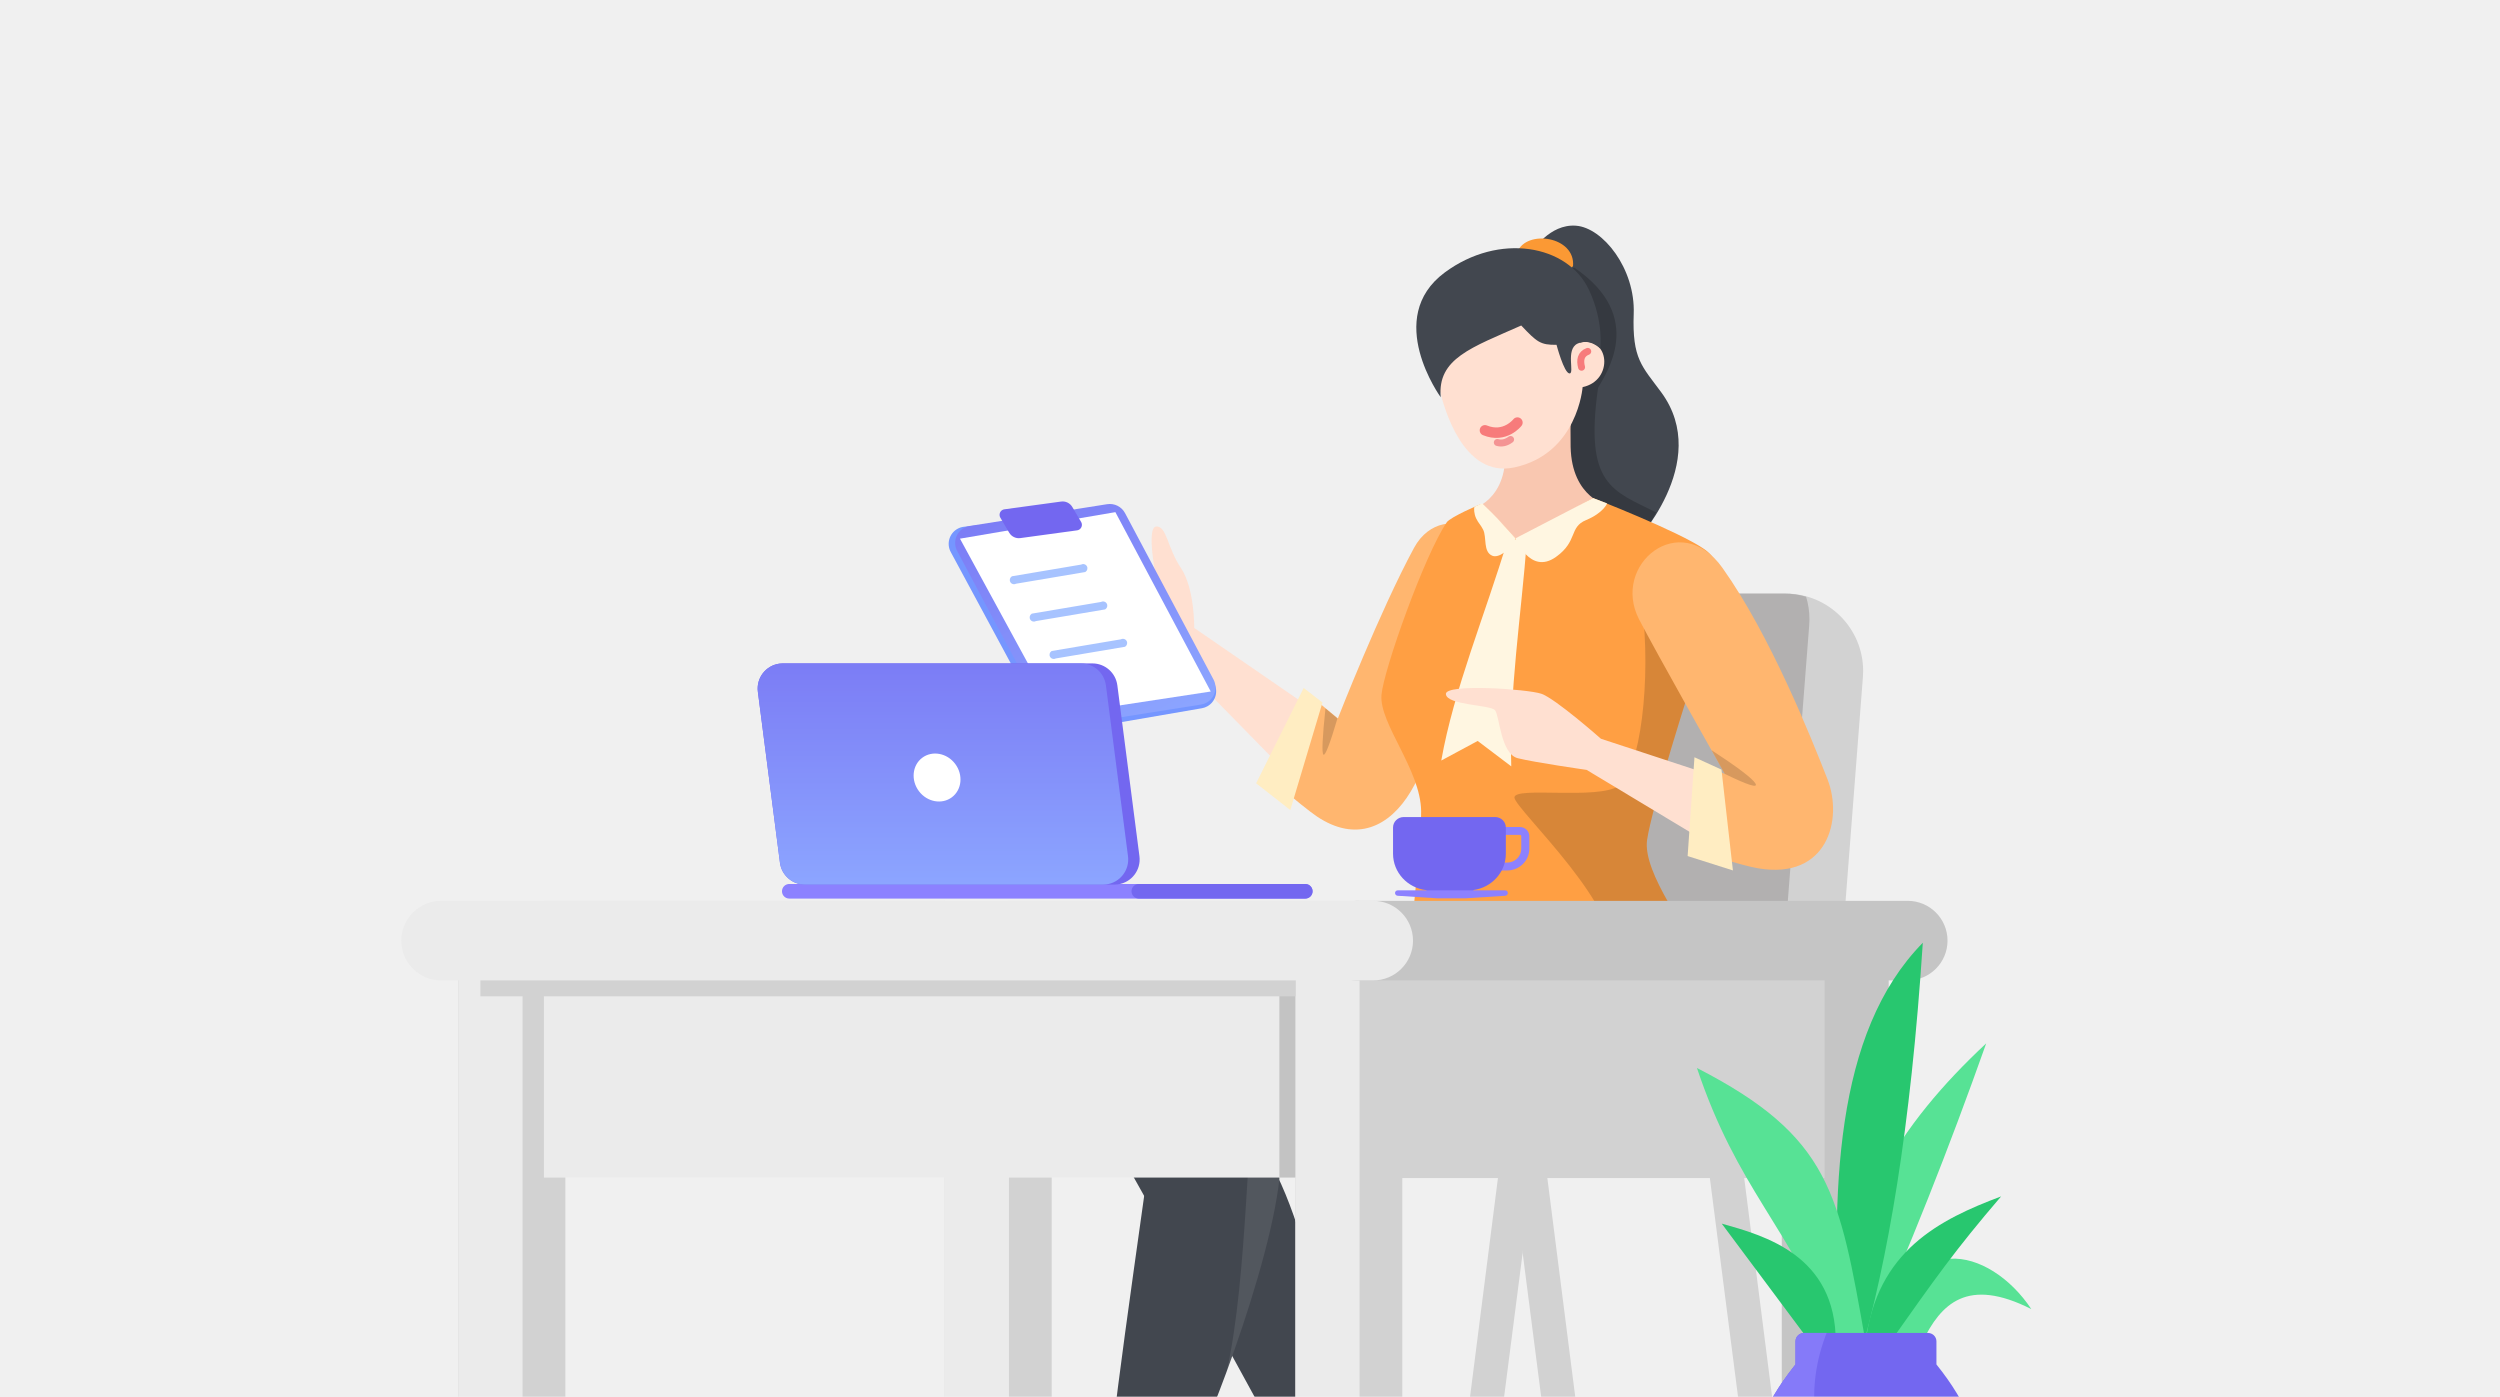
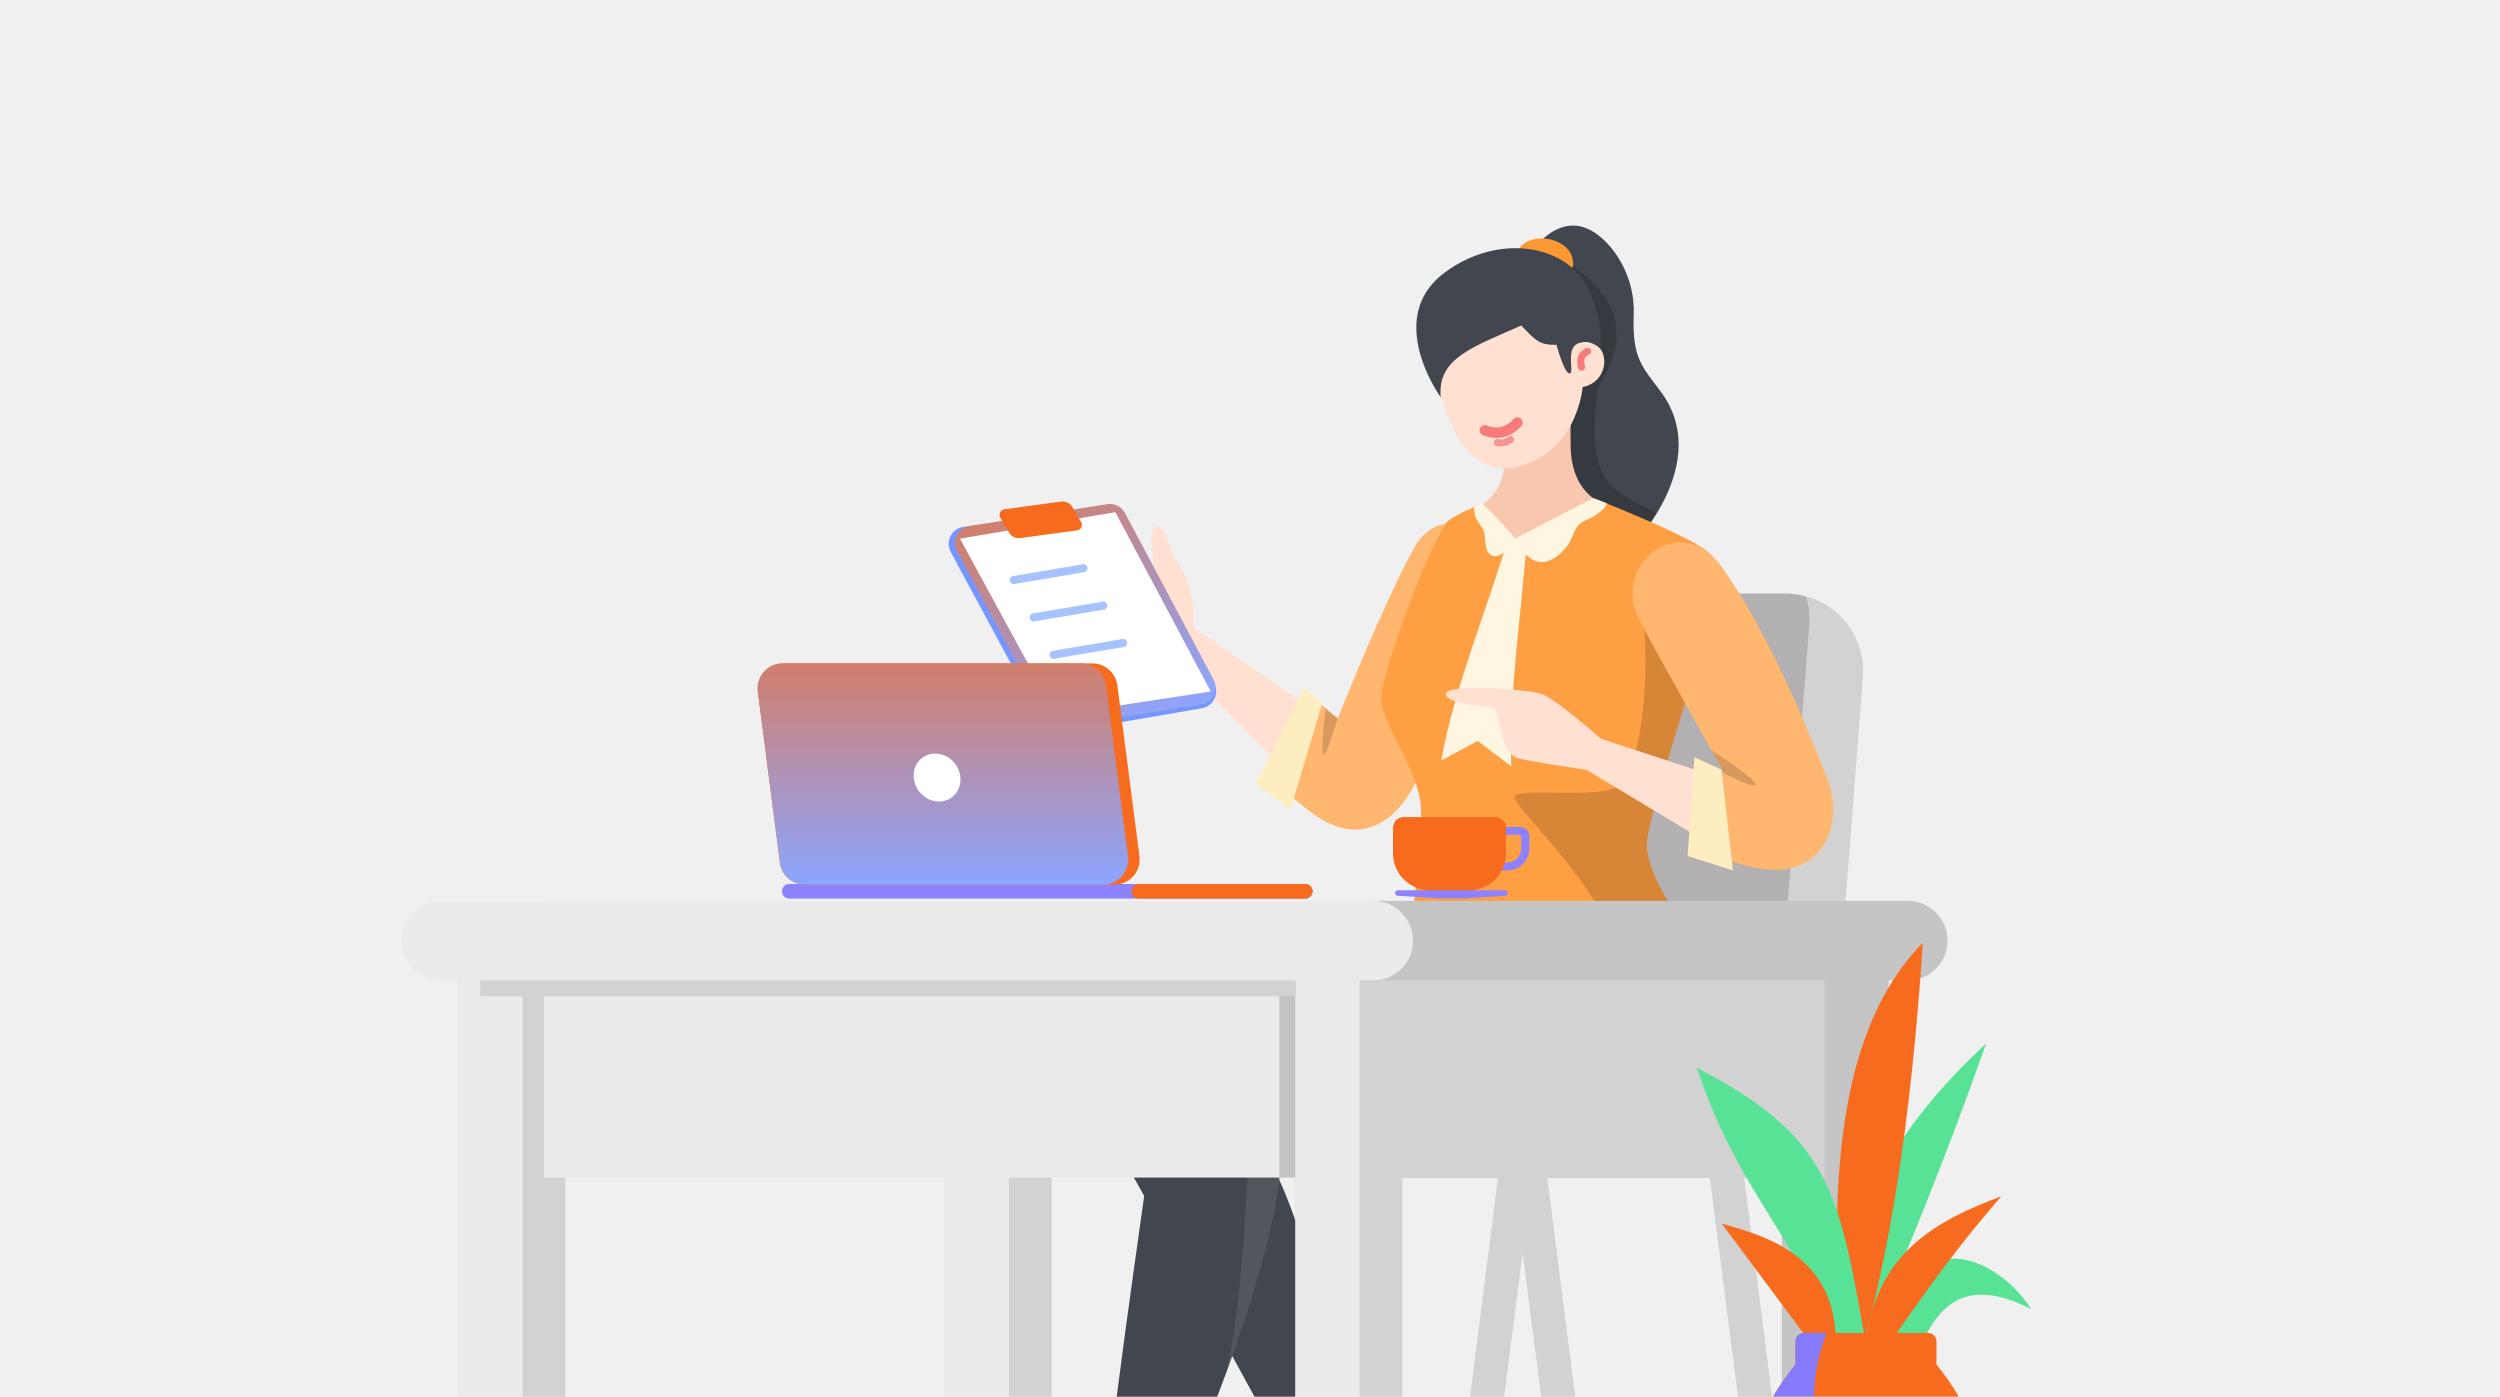
<svg xmlns="http://www.w3.org/2000/svg" xmlns:xlink="http://www.w3.org/1999/xlink" width="358px" height="200px" viewBox="0 0 358 200" version="1.1">
  <defs>
    <path d="M6,0 L352,0 C355.314,-6.08718376e-16 358,2.686 358,6 L358,200 L358,200 L0,200 L0,6 C-4.05812251e-16,2.686 2.686,6.08718376e-16 6,0 Z" id="path-1" />
    <linearGradient x1="68.669%" y1="-53.107%" x2="68.669%" y2="100%" id="linearGradient-3">
-       <stop stop-color="#7367F0" offset="0%" />
+       <stop stop-color="#F66B1D" offset="0%" />
      <stop stop-color="#8CA5FF" offset="100%" />
    </linearGradient>
    <linearGradient x1="68.669%" y1="-53.107%" x2="68.669%" y2="100%" id="linearGradient-4">
-       <stop stop-color="#7367F0" offset="0%" />
+       <stop stop-color="#F66B1D" offset="0%" />
      <stop stop-color="#8CA5FF" offset="100%" />
    </linearGradient>
    <path d="M7.952,0.064 L25.69,0.064 C26.366,0.064 26.914,0.603 26.914,1.268 L26.914,4.578 C31.399,10.144 33.642,15.71 33.642,21.277 C33.642,26.672 31.727,32.066 27.896,37.461 C27.668,37.784 27.293,37.976 26.894,37.976 L6.749,37.976 C6.349,37.976 5.975,37.784 5.746,37.461 C1.915,32.066 0,26.672 0,21.277 C0,15.815 2.159,10.354 6.477,4.893 L6.728,4.578 L6.728,1.268 C6.728,0.603 7.276,0.064 7.952,0.064 Z" id="path-5" />
  </defs>
  <g id="📝-Pages-New" stroke="none" stroke-width="1" fill="none" fill-rule="evenodd">
    <g id="Knowledge-Base" transform="translate(-670, -791)">
      <g id="Illustration" transform="translate(670, 791)">
        <mask id="mask-2" fill="white">
          <use xlink:href="#path-1" />
        </mask>
        <g id="Mask" />
        <g mask="url(#mask-2)">
          <g transform="translate(57, 30)">
            <g id="Chair4" transform="translate(121, 55)">
              <polygon id="Path" fill="#D2D2D2" points="38.077 71.363 28.831 143.879 33.679 143.815 42.925 72.042" />
              <polygon id="Path" fill="#D2D2D2" transform="translate(44.20678, 107.6211) scale(-1, 1) translate(-44.20678, -107.6211) " points="46.406 71.363 37.159 143.879 42.007 143.815 51.254 72.042" />
              <polygon id="Path" fill="#D2D2D2" transform="translate(72.39661, 107.6211) scale(-1, 1) translate(-72.39661, -107.6211) " points="74.596 71.363 65.349 143.879 70.197 143.815 79.444 72.042" />
              <path d="M0,75.186 C-5.12399906e-16,71.002 3.392,67.61 7.576,67.61 L36.218,67.61 C41.936,67.61 46.717,63.261 47.256,57.568 L51.76,10.042 C52.299,4.349 57.08,2.82683167e-15 62.798,0 L77.715,0 C83.839,6.51445281e-16 88.803,4.964 88.803,11.088 C88.803,11.374 88.792,11.659 88.77,11.944 L84.08,72.53 C83.633,78.304 78.817,82.762 73.025,82.762 L7.576,82.762 C3.392,82.762 5.12399906e-16,79.37 0,75.186 Z" id="Path" fill="#D2D2D2" />
              <path d="M77.51,-2.27373675e-13 C78.594,-2.27572851e-13 79.642,0.156 80.632,0.446 C80.945,1.469 81.113,2.555 81.113,3.68 C81.113,3.966 81.102,4.253 81.079,4.538 L76.394,64.893 C75.946,70.666 71.13,75.123 65.339,75.123 L0.071,75.123 L0.001,75.122 C0,75.073 9.36073955e-17,75.024 0,74.974 C6.90201459e-15,70.801 3.383,67.418 7.556,67.418 L36.107,67.418 C41.825,67.418 46.605,63.071 47.146,57.379 L51.645,10.039 C52.185,4.347 56.965,-2.24547053e-13 62.683,-2.27373675e-13 L77.51,-2.27373675e-13 Z" id="Combined-Shape" fill="#B2B0B0" />
            </g>
            <g id="Wom3.4" transform="translate(143, 100) scale(-1, 1) translate(-143, -100) translate(80, 0)">
              <g id="LLeg" transform="translate(28.09581, 104.5721)" fill="#42474F">
                <path d="M15.558,0.024 C22.487,0.333 61.05,8.844 68.057,10.29 C75.063,11.737 80.986,19.561 75.644,28.622 C69.643,38.793 54.16,67.679 50.401,74.191 C48.54,77.414 39.154,75.607 41.359,70.197 C45.469,60.113 47.378,34.78 57.857,25.544 C57.857,25.544 22.616,31.664 7.393,24.653 C-3.67,19.557 -1.167,-0.722 15.558,0.024 Z" id="Path" />
              </g>
              <g id="LArm" transform="translate(48.23367, 44.95087)">
                <path d="M43.754,14.969 C43.754,14.969 43.676,9.343 45.648,6.403 C47.62,3.463 47.698,0.34 49.191,0.442 C50.683,0.544 49.205,7.803 49.205,7.803 C49.205,7.803 51.099,7.081 52.459,6.168 C53.82,5.255 57.945,0.753 58.909,1.551 C60.543,2.91 57.911,10.578 56.477,12.111 C55.038,13.644 47.179,18.687 47.179,18.687 L27.93,38.329 L24.316,28.35 L43.754,14.969 Z" id="Path" fill="#FFE0D1" />
                <path d="M1.174,13.114 C4.398,20.574 10.299,34.278 12.732,38.367 C15.781,43.487 20.589,45.743 26.218,41.944 C27.214,41.272 29.23,39.651 32.266,37.082 L26.756,24.982 C24.374,26.944 23.183,27.925 23.183,27.925 C23.183,27.925 17.134,12.452 12.268,3.488 C8.054,-4.267 -3.732,1.772 1.174,13.114 Z" id="Path" fill="#FFB66F" />
                <path d="M23.245,27.933 C24.328,31.599 24.996,33.326 25.249,33.114 C25.503,32.902 25.406,30.696 24.959,26.496 L23.245,27.933 Z" id="Path" fill-opacity="0.16" fill="#000000" />
                <polygon id="Path-65" fill="#FFEDC2" points="25.387 25.652 29.994 41.05 34.888 37.217 28.077 23.567" />
              </g>
              <g id="Head" transform="translate(19.60132, 0)">
                <g id="Group-21" transform="translate(17.13841, 26.00611) rotate(12) translate(-17.13841, -26.00611) translate(4.638413, 2.506106)">
                  <path d="M15.016,2.524 C15.016,2.524 11.819,-0.875 8.127,0.216 C4.434,1.306 1.095,7.99 2.68,14.273 C4.258,20.557 3.073,21.85 1.159,26.085 C-3.983,37.477 9.656,46.638 9.656,46.638 L24.522,43.484 L19.211,15.738 L15.016,2.524 Z" id="Path" fill="#42474F" />
                  <path d="M9.606,6.059 C0.946,15.119 8.457,21.904 9.872,23.571 C14.734,36.855 10.866,38.412 5.454,42.76 L8.364,46.078 L16.706,42.599 L16.438,5.331 L9.606,6.059 Z" id="Path-50" fill-opacity="0.199" fill="#000000" />
                </g>
                <path d="M13.051,42.433 C13.051,42.433 18.329,41.374 18.485,33.986 C18.642,26.597 17.773,24.075 17.773,24.075 L27.726,23.895 C27.726,23.895 27.835,32.13 27.836,35.109 C27.841,42.351 33.426,43.191 33.426,43.191 C33.426,43.191 32.265,48.92 23.246,49.426 C16.204,49.822 13.051,42.433 13.051,42.433 Z" id="Path" fill="#F9C7B0" />
                <g id="Group-20" transform="translate(27.08848, 21.33915) rotate(12) translate(-27.08848, -21.33915) translate(13.58848, 5.339154)">
                  <path d="M1.995,4.913 C0.754,0.819 7.424,-1.657 9.383,1.292 C9.383,1.292 10.344,4.087 8.341,5.683 C5.631,7.835 1.995,4.913 1.995,4.913 Z" id="Path" fill="#FB9934" />
                  <path d="M3.36,15.846 C-1.08,15.674 -0.356,22.161 4.257,22.152 C4.257,22.152 6.936,31.367 16.237,31.367 C23.791,31.367 24.282,20.627 24.351,18.484 C24.425,16.2 24.434,8.695 24.434,8.695 L3.187,8.685 L3.36,15.846 Z" id="Path" fill="#FFE0D1" />
                  <path d="M5.69,19.846 C6.446,19.639 6.651,15.451 6.651,15.451 C8.913,15.003 9.311,14.493 11.02,11.694 C18.613,13.309 23.767,13.802 24.434,19.35 C24.434,19.35 30.136,6.54 20.146,1.987 C11.358,-2.013 2.087,1.745 0.469,8.729 C-0.677,13.659 0.637,17.28 0.637,17.28 C0.637,17.28 1.788,15.451 3.677,15.908 C5.567,16.365 4.934,20.052 5.69,19.846 Z" id="Path" fill="#42474F" />
                  <path d="M14.608,24.436 C14.608,24.436 16.137,26.901 19.119,26.027" id="Path" stroke="#F77B7B" stroke-width="1.5" stroke-linecap="round" transform="translate(16.86349, 25.32509) rotate(-18) translate(-16.86349, -25.32509) " />
                  <path d="M15.903,27.378 C16.603,27.671 17.267,27.671 17.848,27.334" id="Path" stroke="#F49494" stroke-linecap="round" transform="translate(16.87519, 27.46345) rotate(2) translate(-16.87519, -27.46345) " />
                  <path d="M3.565,19.444 C3.844,18.44 3.72,17.563 2.721,17.162" id="Path-8" stroke="#F77B7B" stroke-linecap="round" transform="translate(3.207757, 18.30307) rotate(-13) translate(-3.207757, -18.30307) " />
                </g>
              </g>
              <g id="Group-19" transform="translate(16.70562, 41.32406)">
                <path d="M34.241,0.88 C34.362,0.874 38.619,2.737 39.109,3.456 C42.302,8.137 48.165,24.612 48.466,28.186 C48.807,32.308 42.859,38.875 42.786,44.843 C42.721,50.812 45.33,68.784 44.318,70.463 C43.314,72.141 36.716,80.116 35.339,80.148 C33.955,80.181 32.921,75.994 30.824,76.085 C28.735,76.176 24.379,81.727 22.501,81.688 C20.631,81.647 1.248,69.377 2.729,65.882 C4.219,62.386 11.134,53.698 10.429,48.935 C9.733,44.173 4.171,26.592 2.163,20.609 C0.163,14.625 -1.448,9.859 2.284,7.284 C6.017,4.71 18.161,0 18.161,0 L29.035,6.078 C29.035,6.078 33.61,0.91 34.241,0.88 Z" id="Path" fill="#FF9F43" />
                <path d="M30.375,5.909 C33.636,16.745 38.112,27.423 39.904,37.585 L34.69,34.778 L29.881,38.419 C30.221,27.854 28.446,16.762 27.63,5.909 L30.375,5.909 Z" id="Path" fill="#FFF6E1" />
                <path d="M11.326,14.23 L11.202,15.106 C9.741,25.988 11.47,39.194 14.467,41.208 C17.525,43.265 29.43,41.247 29.43,42.875 C29.43,44.504 12.978,59.43 15.679,66.566 C17.164,70.489 16.667,73.978 14.187,77.033 L13.468,76.549 C7.848,72.741 1.883,67.879 2.729,65.882 C4.219,62.386 11.134,53.698 10.429,48.935 C9.761,44.363 4.608,27.978 2.42,21.381 L1.723,19.289 C0.913,16.837 0.239,14.615 0.076,12.698 L0.579,12.373 C8.614,7.226 12.197,7.845 11.326,14.23 L11.326,14.23 Z" id="Path" fill-opacity="0.16" fill="#000000" />
                <path d="M16.154,0.767 L18.161,0 L29.274,5.763 C29.274,5.763 27.184,11.076 23.484,8.43 C20.312,6.168 21.65,4.177 19.164,3.15 C16.687,2.123 16.154,0.767 16.154,0.767 Z" id="Path" fill="#FFF6E1" />
                <path d="M29.274,5.763 C30.079,7.551 31.717,8.596 32.563,8.271 C33.961,7.734 33.361,5.597 33.912,4.518 C34.306,3.752 34.561,3.636 34.906,2.917 C35.227,2.257 35.24,1.466 35.158,1.247 L34.065,0.751 C33.063,1.694 32.329,2.417 31.863,2.917 C31.283,3.541 30.419,4.49 29.274,5.763 Z" id="Path" fill="#FFF6E1" />
              </g>
              <g id="RArm" transform="translate(0, 47.66368)">
                <path d="M33.745,28.126 C33.745,28.126 40.288,22.348 42.29,21.678 C44.293,21.007 56.022,20.202 55.949,21.717 C55.864,23.34 49.564,23.247 48.912,24.045 C48.259,24.844 48.11,30.302 45.643,30.915 C43.18,31.528 35.798,32.584 35.798,32.584 L18.138,43.213 L17.383,33.501 L33.745,28.126 Z" id="Path" fill="#FFE0D1" />
                <path d="M16.341,3.661 C9.448,13.369 3.563,28.156 1.304,33.921 C-0.955,39.686 1.324,48.381 11.257,46.674 C12.375,46.482 14.188,46.001 16.696,45.23 L19.07,31.878 C17.029,32.733 16.008,33.161 16.008,33.161 C16.008,33.161 25.88,15.699 28.291,11.017 C32.318,3.2 22.412,-4.892 16.341,3.661 Z" id="Path" fill="#FFB66F" />
                <path d="M16.008,33.161 C12.665,34.79 11.204,35.247 11.624,34.53 C12.045,33.813 14.137,32.225 17.9,29.765 L16.008,33.161 Z" id="Path" fill-opacity="0.16" fill="#000000" />
                <polygon id="Path-64" fill="#FFEDC2" points="16.486 32.544 14.847 46.982 21.331 44.925 20.353 30.776" />
              </g>
              <g id="RLeg" transform="translate(15.94627, 101.5411)">
                <path d="M6.757,0.134 C-1.984,13.276 -1.129,22.783 9.321,28.653 C22.707,36.172 63.994,27.364 63.994,27.364 C63.994,27.364 63.262,33.248 63.994,38.496 C65.907,52.202 75.004,75.037 76.928,77.906 C79.59,81.874 87.697,78.881 87.85,75.577 C88.003,72.274 81.738,30.078 80.785,22.032 C79.838,13.985 76.846,12.816 68.106,10.617 C66.099,10.111 42.356,4.223 40.181,4.395 C27.723,5.378 16.581,3.957 6.757,0.134 Z" id="Path" fill="#42474F" />
                <path d="M16.28,26.462 C29.834,27.977 65.717,24.853 67.158,26.273 C68.534,27.628 68.304,51.208 71.391,64.855 C68.35,56.586 65.059,46.126 63.994,38.496 C63.262,33.248 63.994,27.364 63.994,27.364 L62.592,27.644 C55.277,29.062 21.363,35.15 9.321,28.653 C2.258,24.842 -0.475,18.942 1.123,10.952 C3.049,20.377 8.102,25.547 16.28,26.462 Z" id="Path" fill-opacity="0.192" fill="#FFFFFF" opacity="0.44" />
                <ellipse id="Oval" fill-opacity="0.192" fill="#FFFFFF" transform="translate(86.56548, 23.11196) rotate(13) translate(-86.56548, -23.11196) " cx="86.565" cy="23.112" rx="2.278" ry="4.168" />
                <ellipse id="Oval" fill-opacity="0.192" fill="#FFFFFF" transform="translate(75.93463, 20.45977) rotate(-16) translate(-75.93463, -20.45977) " cx="75.935" cy="20.46" rx="3.037" ry="4.547" />
              </g>
            </g>
            <g id="Example-Task1" transform="translate(97.77145, 58.16383) rotate(-28) translate(-97.77145, -58.16383) translate(85.27145, 37.16383)">
              <g id="Group-3" transform="translate(-0, -0)">
                <path d="M3.716,1.906 L22.562,9.467 C23.474,9.833 24.082,10.706 24.108,11.688 L24.819,38.439 C24.855,39.799 23.781,40.931 22.421,40.967 C22.137,40.975 21.855,40.933 21.585,40.845 L2.19,34.461 C1.184,34.13 0.502,33.193 0.496,32.135 L0.334,4.207 C0.326,2.846 1.423,1.737 2.784,1.729 C3.103,1.727 3.42,1.787 3.716,1.906 Z" id="Rectangle" fill="#7596FF" fill-rule="nonzero" />
                <path d="M4.482,2.186 L23.325,8.676 C24.32,9.019 24.987,9.954 24.987,11.006 L24.987,37.988 C24.987,39.348 23.884,40.452 22.523,40.452 C22.25,40.452 21.979,40.406 21.72,40.317 L2.877,33.827 C1.883,33.484 1.216,32.549 1.216,31.497 L1.216,4.515 C1.216,3.155 2.319,2.051 3.68,2.051 C3.953,2.051 4.224,2.097 4.482,2.186 Z" id="Rectangle" fill="url(#linearGradient-3)" />
                <polygon id="Rectangle" fill="#FFFFFF" fill-rule="nonzero" points="2.399 3.14 23.831 10.235 23.831 39.326 2.691 31.91" />
-                 <path d="M9.99,2.414 L17.686,5.25 C18.291,5.473 18.703,6.037 18.731,6.682 L18.84,9.177 C18.859,9.618 18.517,9.992 18.075,10.011 C17.969,10.016 17.863,9.999 17.764,9.962 L10.068,7.126 C9.463,6.903 9.051,6.339 9.023,5.695 L8.914,3.199 C8.895,2.758 9.238,2.384 9.679,2.365 C9.785,2.361 9.891,2.377 9.99,2.414 Z" id="Rectangle" fill="#7367F0" fill-rule="nonzero" />
+                 <path d="M9.99,2.414 L17.686,5.25 C18.291,5.473 18.703,6.037 18.731,6.682 L18.84,9.177 C18.859,9.618 18.517,9.992 18.075,10.011 C17.969,10.016 17.863,9.999 17.764,9.962 L10.068,7.126 C9.463,6.903 9.051,6.339 9.023,5.695 L8.914,3.199 C8.895,2.758 9.238,2.384 9.679,2.365 C9.785,2.361 9.891,2.377 9.99,2.414 Z" id="Rectangle" fill="#F66B1D" fill-rule="nonzero" />
                <path d="M15.985,14.567 C16.321,14.567 16.593,14.839 16.593,15.173 C16.593,15.484 16.358,15.74 16.056,15.775 L15.985,15.779 L6.456,12.605 C6.12,12.605 5.848,12.334 5.848,11.999 C5.848,11.688 6.083,11.432 6.385,11.397 L6.456,11.393 L15.985,14.567 Z" id="Path" fill="#A7C3FF" />
                <path d="M15.985,20.628 C16.321,20.628 16.593,20.899 16.593,21.234 C16.593,21.545 16.358,21.801 16.056,21.836 L15.985,21.84 L6.456,18.666 C6.12,18.666 5.848,18.394 5.848,18.06 C5.848,17.749 6.083,17.493 6.385,17.458 L6.456,17.454 L15.985,20.628 Z" id="Path" fill="#A7C3FF" />
                <path d="M15.985,26.689 C16.321,26.689 16.593,26.96 16.593,27.295 C16.593,27.605 16.358,27.862 16.056,27.897 L15.985,27.901 L6.456,24.726 C6.12,24.726 5.848,24.455 5.848,24.12 C5.848,23.809 6.083,23.553 6.385,23.518 L6.456,23.514 L15.985,26.689 Z" id="Path" fill="#A7C3FF" />
              </g>
            </g>
            <g id="Group-26" transform="translate(0, 99)">
              <g id="Group-25" transform="translate(8.649351, 0)">
                <polygon id="Rectangle" fill="#D2D2D2" points="69.648 3.799 84.956 3.799 84.956 100.493 69.648 100.493" />
                <polygon id="Rectangle" fill="#EBEBEB" points="69.648 -1.78512303e-13 78.833 -1.78512303e-13 78.833 100.493 69.648 100.493" />
                <polygon id="Rectangle" fill="#D2D2D2" points="1.05161699e-15 3.799 75.777 3.799 75.777 32.801 15.308 32.801 15.308 100.493 1.05161699e-15 100.493" />
                <polygon id="Rectangle" fill="#EBEBEB" points="1.01974981e-15 3.799 9.185 3.799 9.185 100.493 1.01974981e-15 100.493" />
              </g>
              <g id="Group-25">
                <polygon id="Rectangle" fill="#C5C5C5" points="198.15 3.799 213.459 3.799 213.459 100.493 198.15 100.493" />
                <polygon id="Rectangle" fill="#D2D2D2" points="128.503 3.799 204.28 3.799 204.28 39.699 143.811 39.699 143.811 100.493 128.503 100.493" />
                <polygon id="Rectangle" fill="#EBEBEB" points="20.89 -2.81575148e-13 137.599 -4.04882098e-13 137.599 39.628 20.89 39.628" />
                <polygon id="Rectangle" fill="#C3C3C3" points="126.207 3.799 135.392 3.799 135.392 39.628 126.207 39.628" />
                <polygon id="Rectangle" fill="#EBEBEB" points="128.503 3.799 137.688 3.799 137.688 100.493 128.503 100.493" />
                <path d="M137.299,0 L216.186,0 C219.333,2.97461293e-15 221.885,2.551 221.885,5.698 C221.885,8.845 219.333,11.396 216.186,11.396 L137.299,11.396 C134.152,11.396 131.601,8.845 131.601,5.698 C131.601,2.551 134.152,5.7810075e-16 137.299,0 Z" id="Rectangle" fill="#C5C5C5" />
                <polygon id="Rectangle" fill="#D2D2D2" points="11.794 2.279 128.503 2.279 128.503 13.676 11.794 13.676" />
                <path d="M6.164,-1.78139615e-14 L139.644,-1.78139615e-14 C142.791,6.58155786e-15 145.342,2.551 145.342,5.698 C145.342,8.845 142.791,11.396 139.644,11.396 L6.164,11.396 C3.017,11.396 0.466,8.845 0.466,5.698 C0.466,2.551 3.017,-1.90122176e-14 6.164,-1.78139615e-14 Z" id="Rectangle" fill="#EBEBEB" />
              </g>
            </g>
            <g id="Cup" transform="translate(152, 93) scale(-1, 1) translate(-152, -93) translate(142, 87)">
              <path d="M5.196,1.431 L1.346,1.431 C0.603,1.431 0,2.018 0,2.743 L0,4.541 C0,6.259 1.428,7.651 3.19,7.651 L5.196,7.651 C5.514,7.651 5.773,7.4 5.773,7.089 C5.773,6.778 5.514,6.526 5.196,6.526 L3.19,6.526 C2.065,6.526 1.154,5.638 1.154,4.541 L1.154,2.743 C1.154,2.64 1.24,2.556 1.346,2.556 L5.196,2.556 C5.514,2.556 5.773,2.304 5.773,1.993 C5.773,1.683 5.514,1.431 5.196,1.431 Z" id="Path" fill="#8C81FF" />
-               <path d="M17.979,0 C18.828,0 19.517,0.672 19.517,1.5 L19.517,5.25 C19.517,7.95 17.427,10.174 14.738,10.467 L14.737,11.25 L8.003,11.25 L8.003,10.45 C5.382,10.096 3.363,7.903 3.363,5.25 L3.363,1.5 C3.363,0.672 4.052,0 4.902,0 L17.979,0 Z" id="Path" fill="#7367F0" />
+               <path d="M17.979,0 C18.828,0 19.517,0.672 19.517,1.5 L19.517,5.25 C19.517,7.95 17.427,10.174 14.738,10.467 L14.737,11.25 L8.003,11.25 L8.003,10.45 C5.382,10.096 3.363,7.903 3.363,5.25 L3.363,1.5 C3.363,0.672 4.052,0 4.902,0 L17.979,0 Z" id="Path" fill="#F66B1D" />
              <path d="M3.452,10.5 L18.856,10.5 C19.063,10.5 19.231,10.668 19.231,10.875 C19.231,11.086 19.067,11.261 18.857,11.274 L13.196,11.641 L13.196,11.641 L9.157,11.641 L3.451,11.274 C3.241,11.261 3.077,11.086 3.077,10.875 C3.077,10.668 3.245,10.5 3.452,10.5 Z" id="Rectangle" fill="#8C81FF" />
            </g>
            <g id="FacingBack-Laptop3" transform="translate(51, 65)">
              <path d="M5.027,31.585 L78.915,31.585 C79.493,31.585 79.961,32.053 79.961,32.631 C79.961,33.209 79.493,33.677 78.915,33.677 L5.027,33.677 C4.45,33.677 3.981,33.209 3.981,32.631 C3.981,32.053 4.45,31.585 5.027,31.585 Z" id="Rectangle" fill="#8C81FF" />
-               <path d="M55.078,31.585 L78.915,31.585 C79.493,31.585 79.961,32.053 79.961,32.631 C79.961,33.209 79.493,33.677 78.915,33.677 L55.078,33.677 C54.5,33.677 54.032,33.209 54.032,32.631 C54.032,32.053 54.5,31.585 55.078,31.585 Z" id="Rectangle" fill="#7367F0" />
-               <path d="M4.095,0 L48.433,0 C50.243,-7.76541381e-16 51.772,1.344 52.004,3.138 L55.168,27.614 C55.423,29.586 54.031,31.391 52.059,31.646 C51.906,31.665 51.752,31.675 51.597,31.675 L7.26,31.675 C5.45,31.675 3.921,30.332 3.689,28.537 L0.525,4.062 C0.27,2.09 1.662,0.285 3.634,0.03 C3.787,0.01 3.941,2.8351131e-17 4.095,0 Z" id="Rectangle" fill="#7367F0" />
+               <path d="M55.078,31.585 L78.915,31.585 C79.493,31.585 79.961,32.053 79.961,32.631 C79.961,33.209 79.493,33.677 78.915,33.677 L55.078,33.677 C54.5,33.677 54.032,33.209 54.032,32.631 C54.032,32.053 54.5,31.585 55.078,31.585 Z" id="Rectangle" fill="#F66B1D" />
+               <path d="M4.095,0 L48.433,0 C50.243,-7.76541381e-16 51.772,1.344 52.004,3.138 L55.168,27.614 C55.423,29.586 54.031,31.391 52.059,31.646 C51.906,31.665 51.752,31.675 51.597,31.675 L7.26,31.675 C5.45,31.675 3.921,30.332 3.689,28.537 L0.525,4.062 C0.27,2.09 1.662,0.285 3.634,0.03 C3.787,0.01 3.941,2.8351131e-17 4.095,0 Z" id="Rectangle" fill="#F66B1D" />
              <path d="M4.095,0 L46.795,0 C48.605,9.99815459e-16 50.133,1.344 50.366,3.138 L53.53,27.614 C53.785,29.586 52.393,31.391 50.421,31.646 C50.268,31.665 50.114,31.675 49.959,31.675 L7.26,31.675 C5.45,31.675 3.921,30.332 3.689,28.537 L0.525,4.062 C0.27,2.09 1.662,0.285 3.634,0.03 C3.787,0.01 3.941,1.36061876e-15 4.095,0 Z" id="Rectangle" fill="url(#linearGradient-4)" />
              <ellipse id="Oval" fill="#FFFFFF" transform="translate(26.18607, 16.34168) rotate(-37) translate(-26.18607, -16.34168) " cx="26.186" cy="16.342" rx="3.249" ry="3.536" />
            </g>
            <g id="Group-79" transform="translate(186, 105)">
              <g id="Group-86">
                <path d="M23.979,58.234 C30.346,43.991 36.13,29.363 41.424,14.412 C29.228,25.78 19.744,39.63 21.095,58.234 L23.979,58.234 Z" id="Path-113" fill="#57E295" />
-                 <path d="M20.586,59.721 C19.079,35.435 19.718,12.88 32.347,0 C30.605,26.665 27.346,45.45 23.219,59.721 L20.586,59.721 Z" id="Rectangle" fill="#28C76F" />
+                 <path d="M20.586,59.721 C19.079,35.435 19.718,12.88 32.347,0 C30.605,26.665 27.346,45.45 23.219,59.721 L20.586,59.721 Z" id="Rectangle" fill="#F66B1D" />
                <path d="M20.007,57.192 C12.951,40.221 5.861,35.356 2.45563569e-14,17.935 C19.181,27.771 20.383,35.893 24.148,57.192 L20.007,57.192 Z" id="Path-112" fill="#57E295" />
-                 <path d="M16.209,57.192 L3.551,40.221 C9.665,41.944 19.883,44.735 19.883,57.192 L16.209,57.192 Z" id="Path-114" fill="#28C76F" />
+                 <path d="M16.209,57.192 L3.551,40.221 C9.665,41.944 19.883,44.735 19.883,57.192 L16.209,57.192 Z" id="Path-114" fill="#F66B1D" />
                <path d="M28.048,57.192 L32.271,57.192 C34.954,51.651 38.735,47.837 47.884,52.461 C41.887,43.427 29.583,40.694 28.048,57.192 Z" id="Path-116" fill="#57E295" />
-                 <path d="M24.164,57.192 L27.675,57.192 C34.12,48.078 36.891,44.106 43.56,36.323 C34.774,39.62 25.756,44.106 24.164,57.192 Z" id="Path-117" fill="#28C76F" />
+                 <path d="M24.164,57.192 L27.675,57.192 C34.12,48.078 36.891,44.106 43.56,36.323 C34.774,39.62 25.756,44.106 24.164,57.192 Z" id="Path-117" fill="#F66B1D" />
              </g>
              <g id="Group-85" transform="translate(7.384615, 55.8125)">
                <mask id="mask-6" fill="white">
                  <use xlink:href="#path-5" />
                </mask>
-                 <use id="Rectangle" fill="#7367F0" xlink:href="#path-5" />
+                 <use id="Rectangle" fill="#F66B1D" xlink:href="#path-5" />
                <path d="M-4.282,-0.978 L11.622,-0.978 C4.008,16.458 19.027,26.784 11.622,44.155 L-4.282,44.155 L-4.282,-0.978 Z" id="Rectangle" fill="#857AF9" mask="url(#mask-6)" />
              </g>
            </g>
          </g>
        </g>
      </g>
    </g>
  </g>
</svg>
